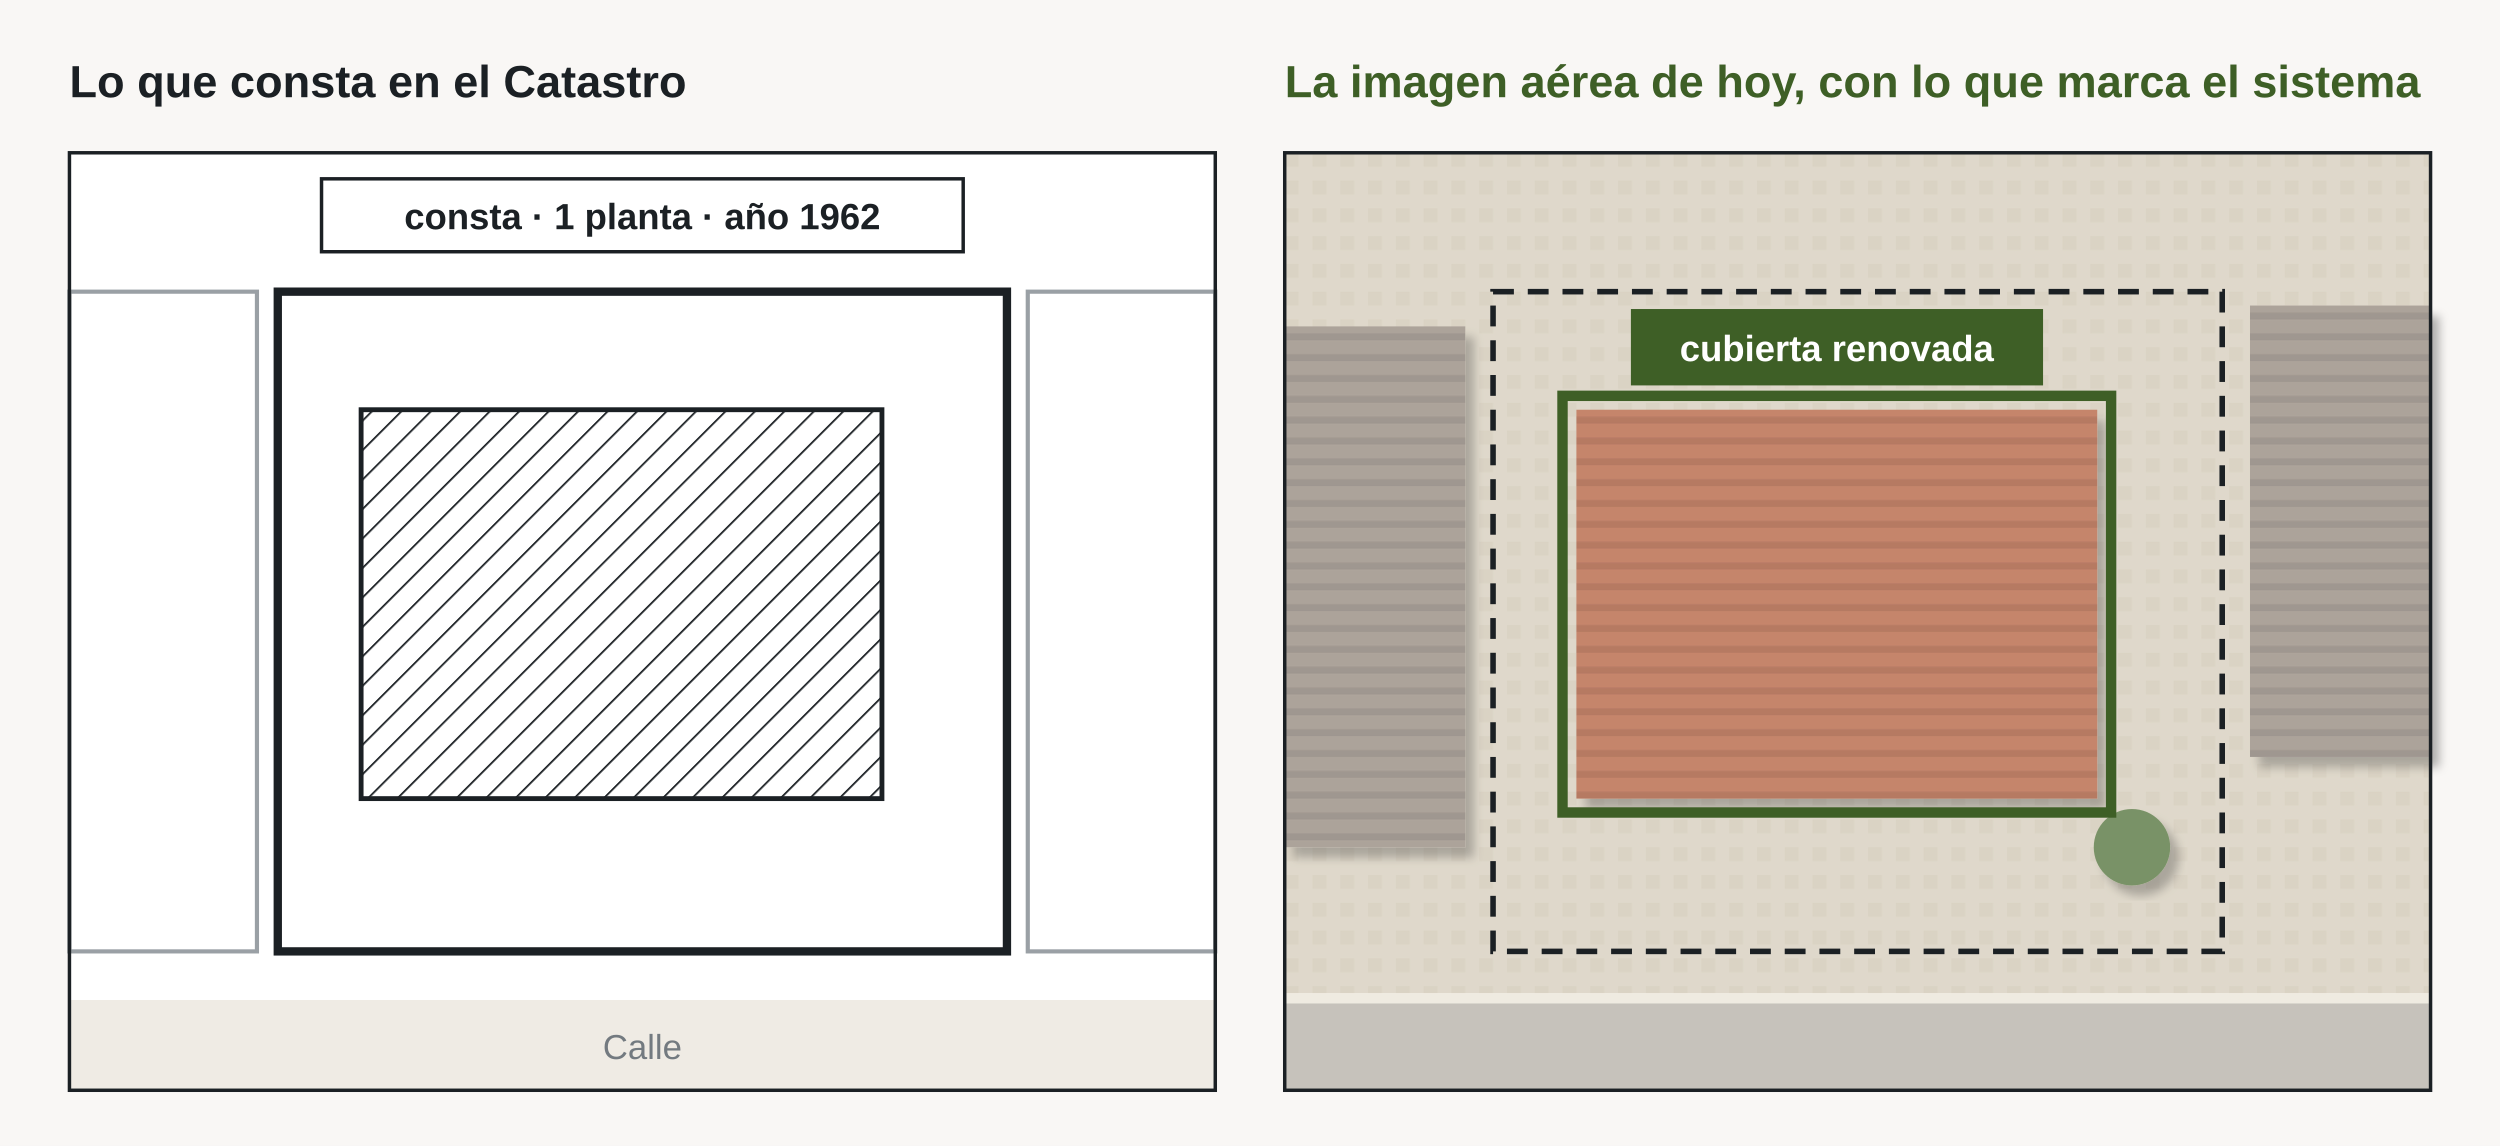
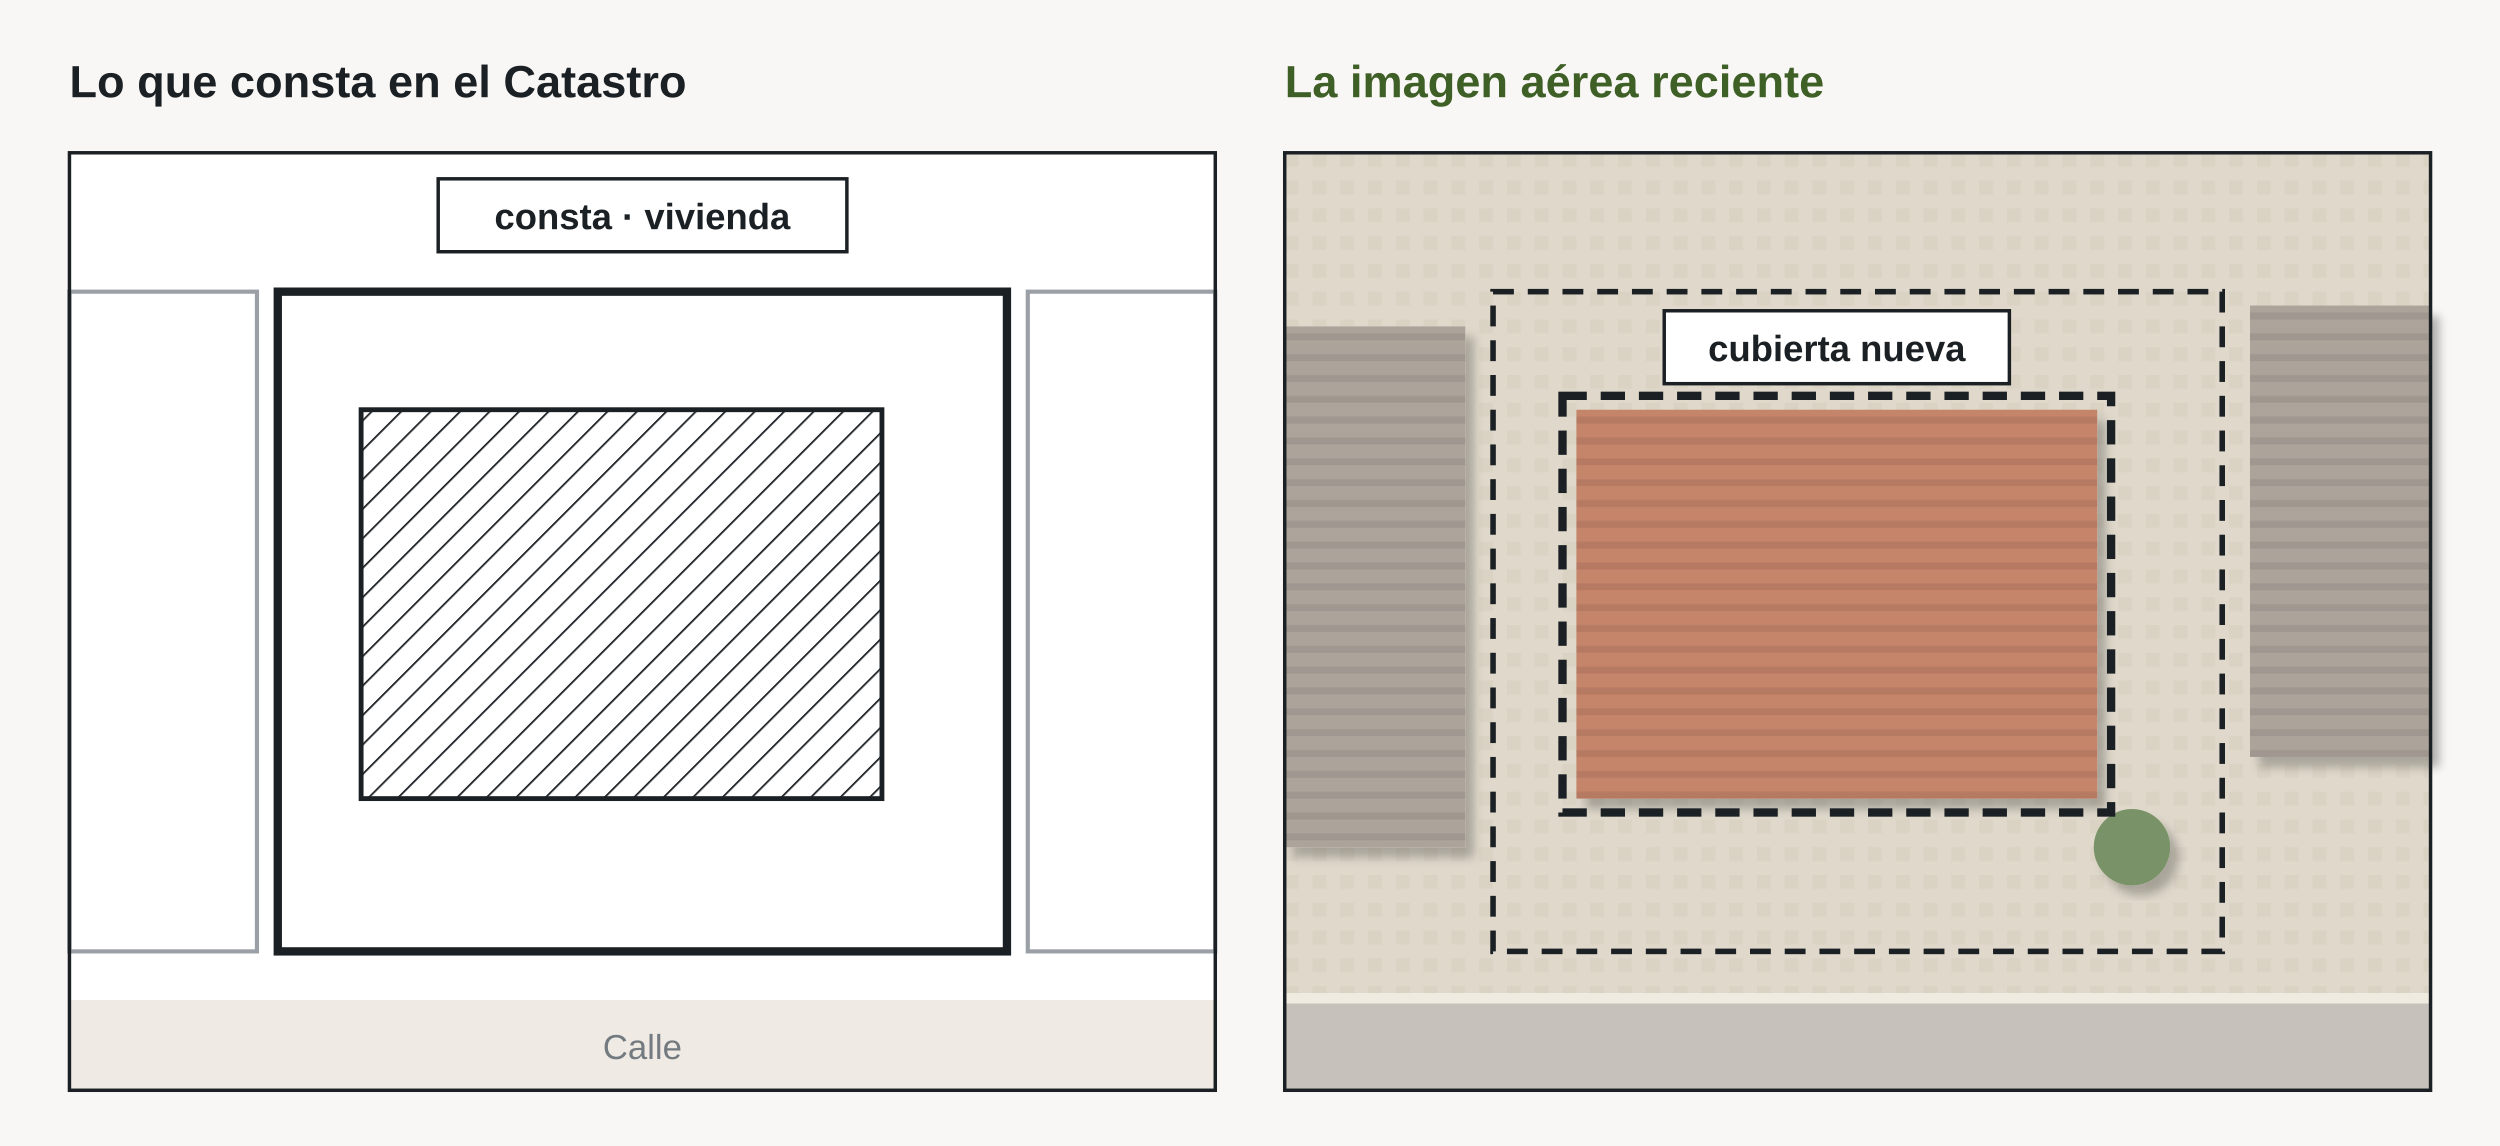
<svg xmlns="http://www.w3.org/2000/svg" viewBox="0 0 720 330" role="img">
  <defs>
    <pattern id="teja" width="6" height="6" patternUnits="userSpaceOnUse">
      <rect width="6" height="6" fill="#9A8F84" />
      <rect y="4" width="6" height="2" fill="#8A8077" />
    </pattern>
    <pattern id="teja-nueva" width="6" height="6" patternUnits="userSpaceOnUse">
      <rect width="6" height="6" fill="#B86A4B" />
      <rect y="4" width="6" height="2" fill="#A65D41" />
    </pattern>
    <pattern id="chapa" width="5" height="5" patternUnits="userSpaceOnUse">
      <rect width="5" height="5" fill="#CDD1D3" />
      <rect width="1.2" height="5" fill="#B9BEC1" />
    </pattern>
    <pattern id="patio" width="8" height="8" patternUnits="userSpaceOnUse">
      <rect width="8" height="8" fill="#D8D0BF" />
      <rect width="4" height="4" fill="#D2C9B7" />
    </pattern>
    <pattern id="rayado" width="6" height="6" patternUnits="userSpaceOnUse" patternTransform="rotate(45)">
      <line x1="0" y1="0" x2="0" y2="6" stroke="#1B2024" stroke-width="1" />
    </pattern>
    <filter id="sombra" x="-20%" y="-20%" width="140%" height="140%">
      <feDropShadow dx="2.5" dy="3" stdDeviation="1.4" flood-color="#000" flood-opacity=".3" />
    </filter>
  </defs>
  <rect width="720" height="330" fill="#F9F7F5" />
  <text x="20.0" y="28.0" font-family="Red Hat Text,Archivo,Arial,sans-serif" font-size="13" font-weight="700" fill="#1B2024" text-anchor="start">Lo que consta en el Catastro</text>
-   <text x="370.0" y="28.0" font-family="Red Hat Text,Archivo,Arial,sans-serif" font-size="13" font-weight="700" fill="#3E5F26" text-anchor="start">La imagen aérea de hoy, con lo que marca el sistema</text>
+   <text x="370.0" y="28.0" font-family="Red Hat Text,Archivo,Arial,sans-serif" font-size="13" font-weight="700" fill="#3E5F26" text-anchor="start">La imagen aérea reciente</text>
  <g transform="translate(20 44)">
    <rect width="330" height="270" fill="#FFFFFF" />
    <rect x="0" y="244" width="330" height="26" fill="#EFEBE4" />
    <text x="165.0" y="261.0" font-family="Red Hat Text,Archivo,Arial,sans-serif" font-size="10" font-weight="400" fill="#737A80" text-anchor="middle">Calle</text>
    <rect x="60" y="40" width="210" height="190" fill="none" stroke="#1B2024" stroke-width="2.4" />
    <rect x="0" y="40" width="54" height="190" fill="none" stroke="#9AA0A5" stroke-width="1.2" />
    <rect x="276" y="40" width="54" height="190" fill="none" stroke="#9AA0A5" stroke-width="1.2" />
    <rect x="84" y="74" width="150" height="112" fill="url(#rayado)" stroke="#1B2024" stroke-width="1.4" />
-     <rect x="72.6" y="7.5" width="184.8" height="21" fill="#FFFFFF" stroke="#1B2024" />
-     <text x="165.0" y="22.0" font-family="Red Hat Text,Archivo,Arial,sans-serif" font-size="10.5" font-weight="700" fill="#1B2024" text-anchor="middle">consta · 1 planta · año 1962</text>
+     <rect x="106.2" y="7.5" width="117.7" height="21" fill="#FFFFFF" stroke="#1B2024" />
+     <text x="165.0" y="22.0" font-family="Red Hat Text,Archivo,Arial,sans-serif" font-size="10.5" font-weight="700" fill="#1B2024" text-anchor="middle">consta · vivienda</text>
    <rect width="330" height="270" fill="none" stroke="#1B2024" />
  </g>
  <g transform="translate(370 44)">
    <rect width="330" height="270" fill="url(#patio)" />
    <rect x="0" y="244" width="330" height="26" fill="#B9B4AC" />
    <rect x="0" y="242" width="330" height="3" fill="#ECE7DB" />
    <rect x="0" y="50" width="52" height="150" fill="url(#teja)" filter="url(#sombra)" />
    <rect x="278" y="44" width="52" height="130" fill="url(#teja)" filter="url(#sombra)" />
    <rect x="84" y="74" width="150" height="112" fill="url(#teja-nueva)" filter="url(#sombra)" />
    <circle cx="244" cy="200" r="11" fill="#5B7A45" filter="url(#sombra)" />
    <rect width="330" height="270" fill="#FFFFFF" fill-opacity=".18" />
    <rect x="60" y="40" width="210" height="190" fill="none" stroke="#1B2024" stroke-width="1.6" stroke-dasharray="6 4" />
-     <rect x="80" y="70" width="158" height="120" fill="none" stroke="#3E5F26" stroke-width="3" />
-     <rect x="100.2" y="45.5" width="117.7" height="21" fill="#3E5F26" stroke="#3E5F26" />
-     <text x="159.0" y="60.0" font-family="Red Hat Text,Archivo,Arial,sans-serif" font-size="10.5" font-weight="700" fill="#FFFFFF" text-anchor="middle">cubierta renovada</text>
+     <rect x="80" y="70" width="158" height="120" fill="none" stroke="#1B2024" stroke-width="2.4" stroke-dasharray="7 4" />
+     <rect x="109.3" y="45.5" width="99.4" height="21" fill="#FFFFFF" stroke="#1B2024" />
+     <text x="159.0" y="60.0" font-family="Red Hat Text,Archivo,Arial,sans-serif" font-size="10.5" font-weight="700" fill="#1B2024" text-anchor="middle">cubierta nueva</text>
    <rect width="330" height="270" fill="none" stroke="#1B2024" />
  </g>
</svg>
